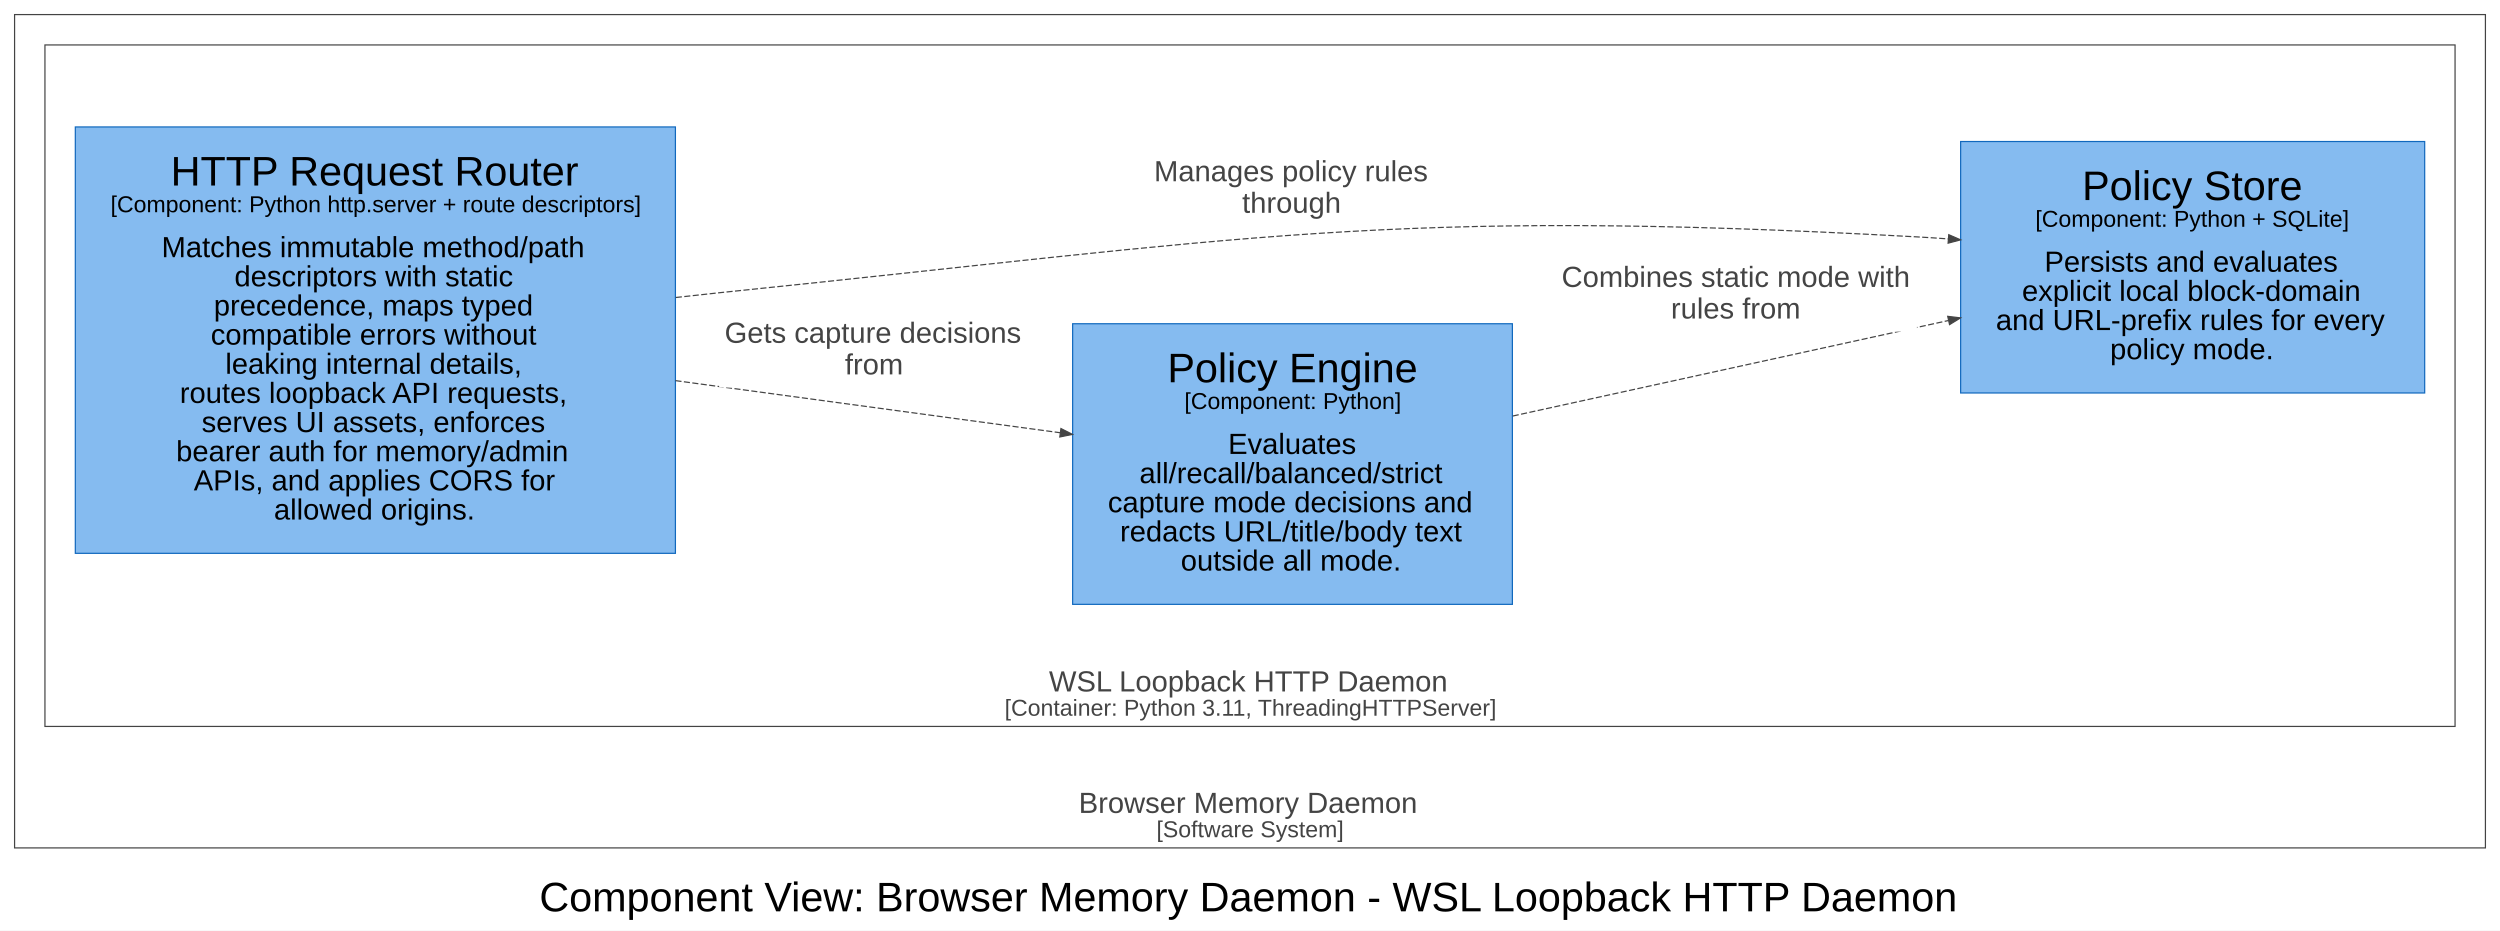
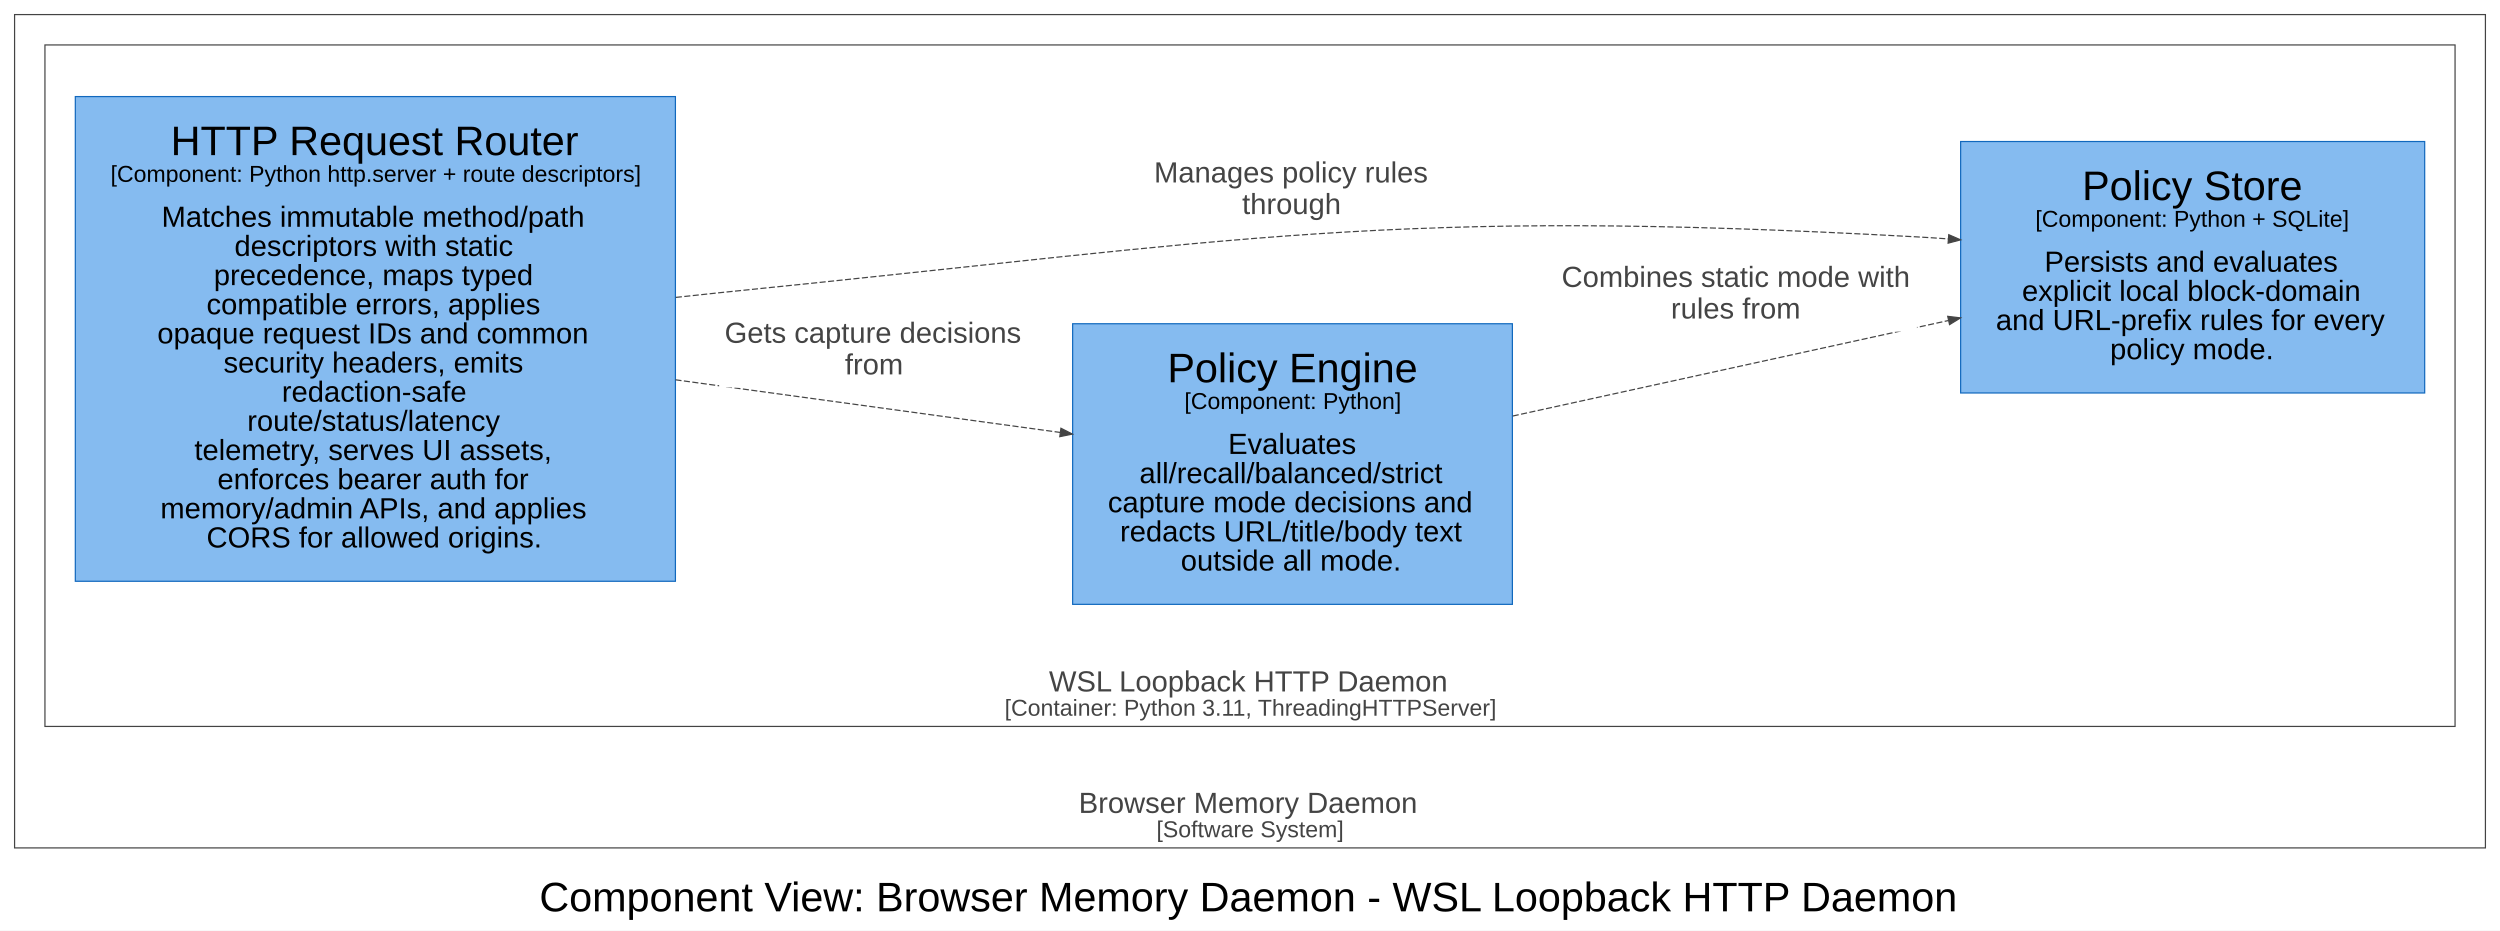
<svg xmlns="http://www.w3.org/2000/svg" width="2058pt" height="766pt" viewBox="0.00 0.00 2058.00 766.00">
  <g id="graph0" class="graph" transform="scale(1 1) rotate(0) translate(4 762)">
    <polygon fill="white" stroke="transparent" points="-4,4 -4,-762 2054,-762 2054,4 -4,4" />
    <text text-anchor="start" x="440" y="-11.8" font-family="Arial" font-size="34.00">Component View: Browser Memory Daemon - WSL Loopback HTTP Daemon</text>
    <g id="clust1" class="cluster">
      <polygon fill="none" stroke="#444444" points="8,-64 8,-750 2042,-750 2042,-64 8,-64" />
      <text text-anchor="start" x="884" y="-92.8" font-family="Arial" font-size="24.00" fill="#444444">Browser Memory Daemon</text>
      <text text-anchor="start" x="948" y="-72.8" font-family="Arial" font-size="19.00" fill="#444444">[Software System]</text>
    </g>
    <g id="clust2" class="cluster">
      <polygon fill="none" stroke="#444444" points="33,-164 33,-725 2017,-725 2017,-164 33,-164" />
      <text text-anchor="start" x="859.5" y="-192.8" font-family="Arial" font-size="24.00" fill="#444444">WSL Loopback HTTP Daemon</text>
      <text text-anchor="start" x="823" y="-172.8" font-family="Arial" font-size="19.00" fill="#444444">[Container: Python 3.11, ThreadingHTTPServer]</text>
    </g>
    <g id="23" class="node">
-       <polygon fill="#85bbf0" stroke="#1168bd" points="552,-657.5 58,-657.5 58,-306.5 552,-306.5 552,-657.5" />
-       <text text-anchor="start" x="136.5" y="-609.3" font-family="Arial" font-size="34.00" fill="#000000">HTTP Request Router</text>
-       <text text-anchor="start" x="87" y="-587.3" font-family="Arial" font-size="19.00" fill="#000000">[Component: Python http.server + route descriptors]</text>
-       <text text-anchor="start" x="129" y="-550.3" font-family="Arial" font-size="24.00" fill="#000000">Matches immutable method/path</text>
-       <text text-anchor="start" x="189" y="-526.3" font-family="Arial" font-size="24.00" fill="#000000">descriptors with static</text>
-       <text text-anchor="start" x="172" y="-502.3" font-family="Arial" font-size="24.00" fill="#000000">precedence, maps typed</text>
-       <text text-anchor="start" x="169.5" y="-478.3" font-family="Arial" font-size="24.00" fill="#000000">compatible errors without</text>
-       <text text-anchor="start" x="181.5" y="-454.3" font-family="Arial" font-size="24.00" fill="#000000">leaking internal details,</text>
-       <text text-anchor="start" x="144" y="-430.3" font-family="Arial" font-size="24.00" fill="#000000">routes loopback API requests,</text>
-       <text text-anchor="start" x="162" y="-406.3" font-family="Arial" font-size="24.00" fill="#000000">serves UI assets, enforces</text>
-       <text text-anchor="start" x="141" y="-382.3" font-family="Arial" font-size="24.00" fill="#000000">bearer auth for memory/admin</text>
-       <text text-anchor="start" x="155.5" y="-358.3" font-family="Arial" font-size="24.00" fill="#000000">APIs, and applies CORS for</text>
-       <text text-anchor="start" x="221.5" y="-334.3" font-family="Arial" font-size="24.00" fill="#000000">allowed origins.</text>
+       <polygon fill="#85bbf0" stroke="#1168bd" points="552,-682.5 58,-682.5 58,-283.5 552,-283.5 552,-682.5" />
+       <text text-anchor="start" x="136.5" y="-634.3" font-family="Arial" font-size="34.00" fill="#000000">HTTP Request Router</text>
+       <text text-anchor="start" x="87" y="-612.3" font-family="Arial" font-size="19.00" fill="#000000">[Component: Python http.server + route descriptors]</text>
+       <text text-anchor="start" x="129" y="-575.3" font-family="Arial" font-size="24.00" fill="#000000">Matches immutable method/path</text>
+       <text text-anchor="start" x="189" y="-551.3" font-family="Arial" font-size="24.00" fill="#000000">descriptors with static</text>
+       <text text-anchor="start" x="172" y="-527.3" font-family="Arial" font-size="24.00" fill="#000000">precedence, maps typed</text>
+       <text text-anchor="start" x="166" y="-503.3" font-family="Arial" font-size="24.00" fill="#000000">compatible errors, applies</text>
+       <text text-anchor="start" x="125.5" y="-479.3" font-family="Arial" font-size="24.00" fill="#000000">opaque request IDs and common</text>
+       <text text-anchor="start" x="180" y="-455.3" font-family="Arial" font-size="24.00" fill="#000000">security headers, emits</text>
+       <text text-anchor="start" x="228" y="-431.3" font-family="Arial" font-size="24.00" fill="#000000">redaction-safe</text>
+       <text text-anchor="start" x="199.5" y="-407.3" font-family="Arial" font-size="24.00" fill="#000000">route/status/latency</text>
+       <text text-anchor="start" x="156" y="-383.3" font-family="Arial" font-size="24.00" fill="#000000">telemetry, serves UI assets,</text>
+       <text text-anchor="start" x="175" y="-359.3" font-family="Arial" font-size="24.00" fill="#000000">enforces bearer auth for</text>
+       <text text-anchor="start" x="128" y="-335.3" font-family="Arial" font-size="24.00" fill="#000000">memory/admin APIs, and applies</text>
+       <text text-anchor="start" x="166" y="-311.3" font-family="Arial" font-size="24.00" fill="#000000">CORS for allowed origins.</text>
    </g>
    <g id="25" class="node">
      <polygon fill="#85bbf0" stroke="#1168bd" points="1241,-495.5 879,-495.5 879,-264.5 1241,-264.5 1241,-495.5" />
      <text text-anchor="start" x="957" y="-447.3" font-family="Arial" font-size="34.00" fill="#000000">Policy Engine</text>
      <text text-anchor="start" x="971" y="-425.3" font-family="Arial" font-size="19.00" fill="#000000">[Component: Python]</text>
      <text text-anchor="start" x="1007" y="-388.3" font-family="Arial" font-size="24.00" fill="#000000">Evaluates</text>
      <text text-anchor="start" x="934" y="-364.3" font-family="Arial" font-size="24.00" fill="#000000">all/recall/balanced/strict</text>
      <text text-anchor="start" x="908" y="-340.3" font-family="Arial" font-size="24.00" fill="#000000">capture mode decisions and</text>
      <text text-anchor="start" x="918" y="-316.3" font-family="Arial" font-size="24.00" fill="#000000">redacts URL/title/body text</text>
      <text text-anchor="start" x="968" y="-292.3" font-family="Arial" font-size="24.00" fill="#000000">outside all mode.</text>
    </g>
    <g id="113" class="edge">
-       <path fill="none" stroke="#444444" stroke-dasharray="5,2" d="M552.04,-448.67C654.91,-434.74 772.61,-418.79 868.69,-405.78" />
-       <polygon fill="#444444" stroke="#444444" points="869.37,-409.22 878.81,-404.41 868.43,-402.28 869.37,-409.22" />
+       <path fill="none" stroke="#444444" stroke-dasharray="5,2" d="M552.04,-449.35C654.91,-435.27 772.61,-419.17 868.69,-406.03" />
+       <polygon fill="#444444" stroke="#444444" points="869.37,-409.47 878.81,-404.65 868.42,-402.54 869.37,-409.47" />
      <polygon fill="white" stroke="transparent" points="588,-443 588,-503 843,-503 843,-443 588,-443" />
      <text text-anchor="start" x="592.5" y="-479.8" font-family="Arial" font-size="24.00" fill="#444444">Gets capture decisions</text>
      <text text-anchor="start" x="691.5" y="-453.8" font-family="Arial" font-size="24.00" fill="#444444">from</text>
    </g>
    <g id="26" class="node">
      <polygon fill="#85bbf0" stroke="#1168bd" points="1992,-645.5 1610,-645.5 1610,-438.5 1992,-438.5 1992,-645.5" />
      <text text-anchor="start" x="1710" y="-597.3" font-family="Arial" font-size="34.00" fill="#000000">Policy Store</text>
      <text text-anchor="start" x="1671.5" y="-575.3" font-family="Arial" font-size="19.00" fill="#000000">[Component: Python + SQLite]</text>
      <text text-anchor="start" x="1679" y="-538.3" font-family="Arial" font-size="24.00" fill="#000000">Persists and evaluates</text>
      <text text-anchor="start" x="1660.5" y="-514.3" font-family="Arial" font-size="24.00" fill="#000000">explicit local block-domain</text>
      <text text-anchor="start" x="1639" y="-490.3" font-family="Arial" font-size="24.00" fill="#000000">and URL-prefix rules for every</text>
      <text text-anchor="start" x="1733" y="-466.3" font-family="Arial" font-size="24.00" fill="#000000">policy mode.</text>
    </g>
    <g id="115" class="edge">
-       <path fill="none" stroke="#444444" stroke-dasharray="5,2" d="M552.34,-517.1C564.39,-518.49 576.32,-519.8 588,-521 1024.42,-565.69 1135.97,-591.15 1574,-567 1582.43,-566.54 1591.03,-565.97 1599.7,-565.33" />
+       <path fill="none" stroke="#444444" stroke-dasharray="5,2" d="M552.34,-517.18C564.39,-518.54 576.33,-519.83 588,-521 1024.49,-564.93 1135.97,-591.15 1574,-567 1582.43,-566.54 1591.03,-565.97 1599.7,-565.33" />
      <polygon fill="#444444" stroke="#444444" points="1600.22,-568.81 1609.92,-564.55 1599.69,-561.83 1600.22,-568.81" />
-       <polygon fill="white" stroke="transparent" points="942,-576 942,-636 1178,-636 1178,-576 942,-576" />
-       <text text-anchor="start" x="946" y="-612.8" font-family="Arial" font-size="24.00" fill="#444444">Manages policy rules</text>
-       <text text-anchor="start" x="1018.5" y="-586.8" font-family="Arial" font-size="24.00" fill="#444444">through</text>
+       <polygon fill="white" stroke="transparent" points="942,-575 942,-635 1178,-635 1178,-575 942,-575" />
+       <text text-anchor="start" x="946" y="-611.8" font-family="Arial" font-size="24.00" fill="#444444">Manages policy rules</text>
+       <text text-anchor="start" x="1018.5" y="-585.8" font-family="Arial" font-size="24.00" fill="#444444">through</text>
    </g>
    <g id="123" class="edge">
      <path fill="none" stroke="#444444" stroke-dasharray="5,2" d="M1241.31,-419.53C1349.77,-443.3 1488.01,-473.61 1599.84,-498.12" />
      <polygon fill="#444444" stroke="#444444" points="1599.37,-501.6 1609.89,-500.33 1600.87,-494.77 1599.37,-501.6" />
      <polygon fill="white" stroke="transparent" points="1277,-489 1277,-549 1574,-549 1574,-489 1277,-489" />
      <text text-anchor="start" x="1281.5" y="-525.8" font-family="Arial" font-size="24.00" fill="#444444">Combines static mode with</text>
      <text text-anchor="start" x="1371.5" y="-499.8" font-family="Arial" font-size="24.00" fill="#444444">rules from</text>
    </g>
  </g>
</svg>
